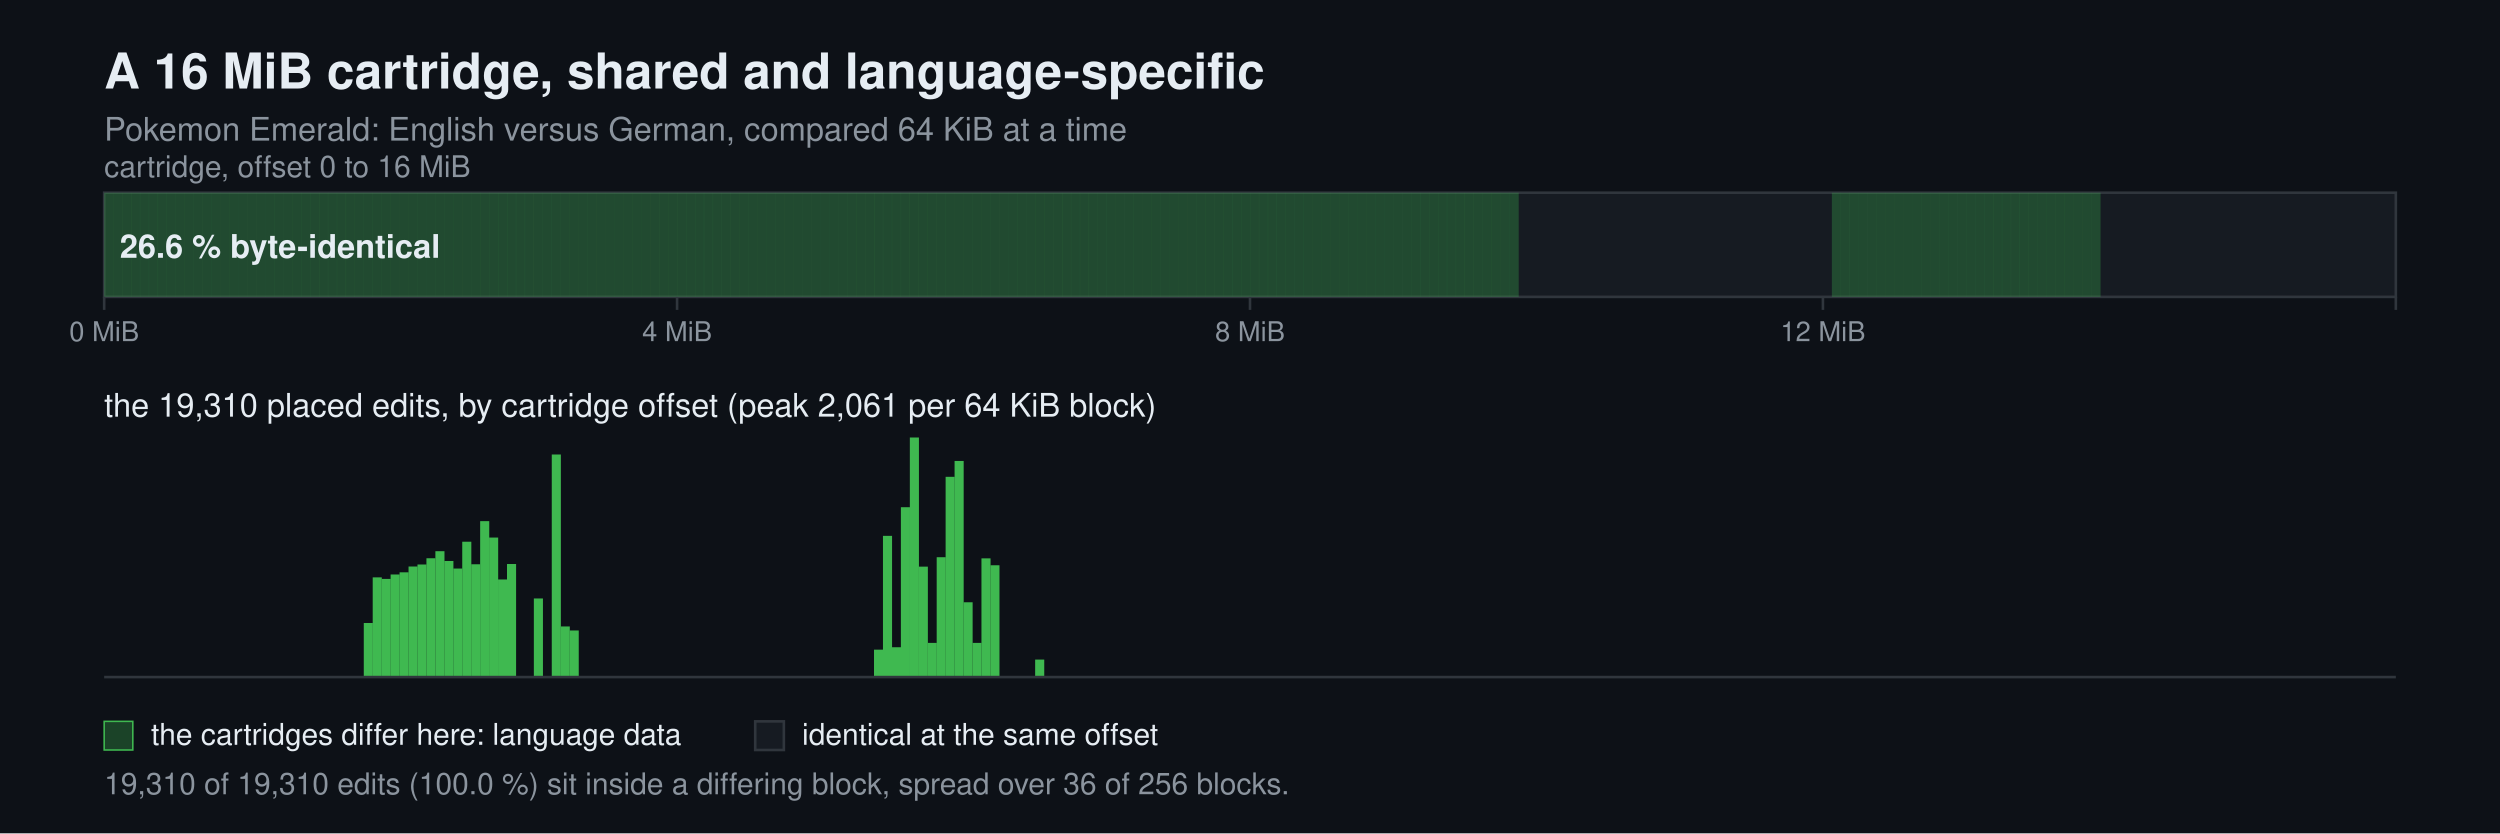
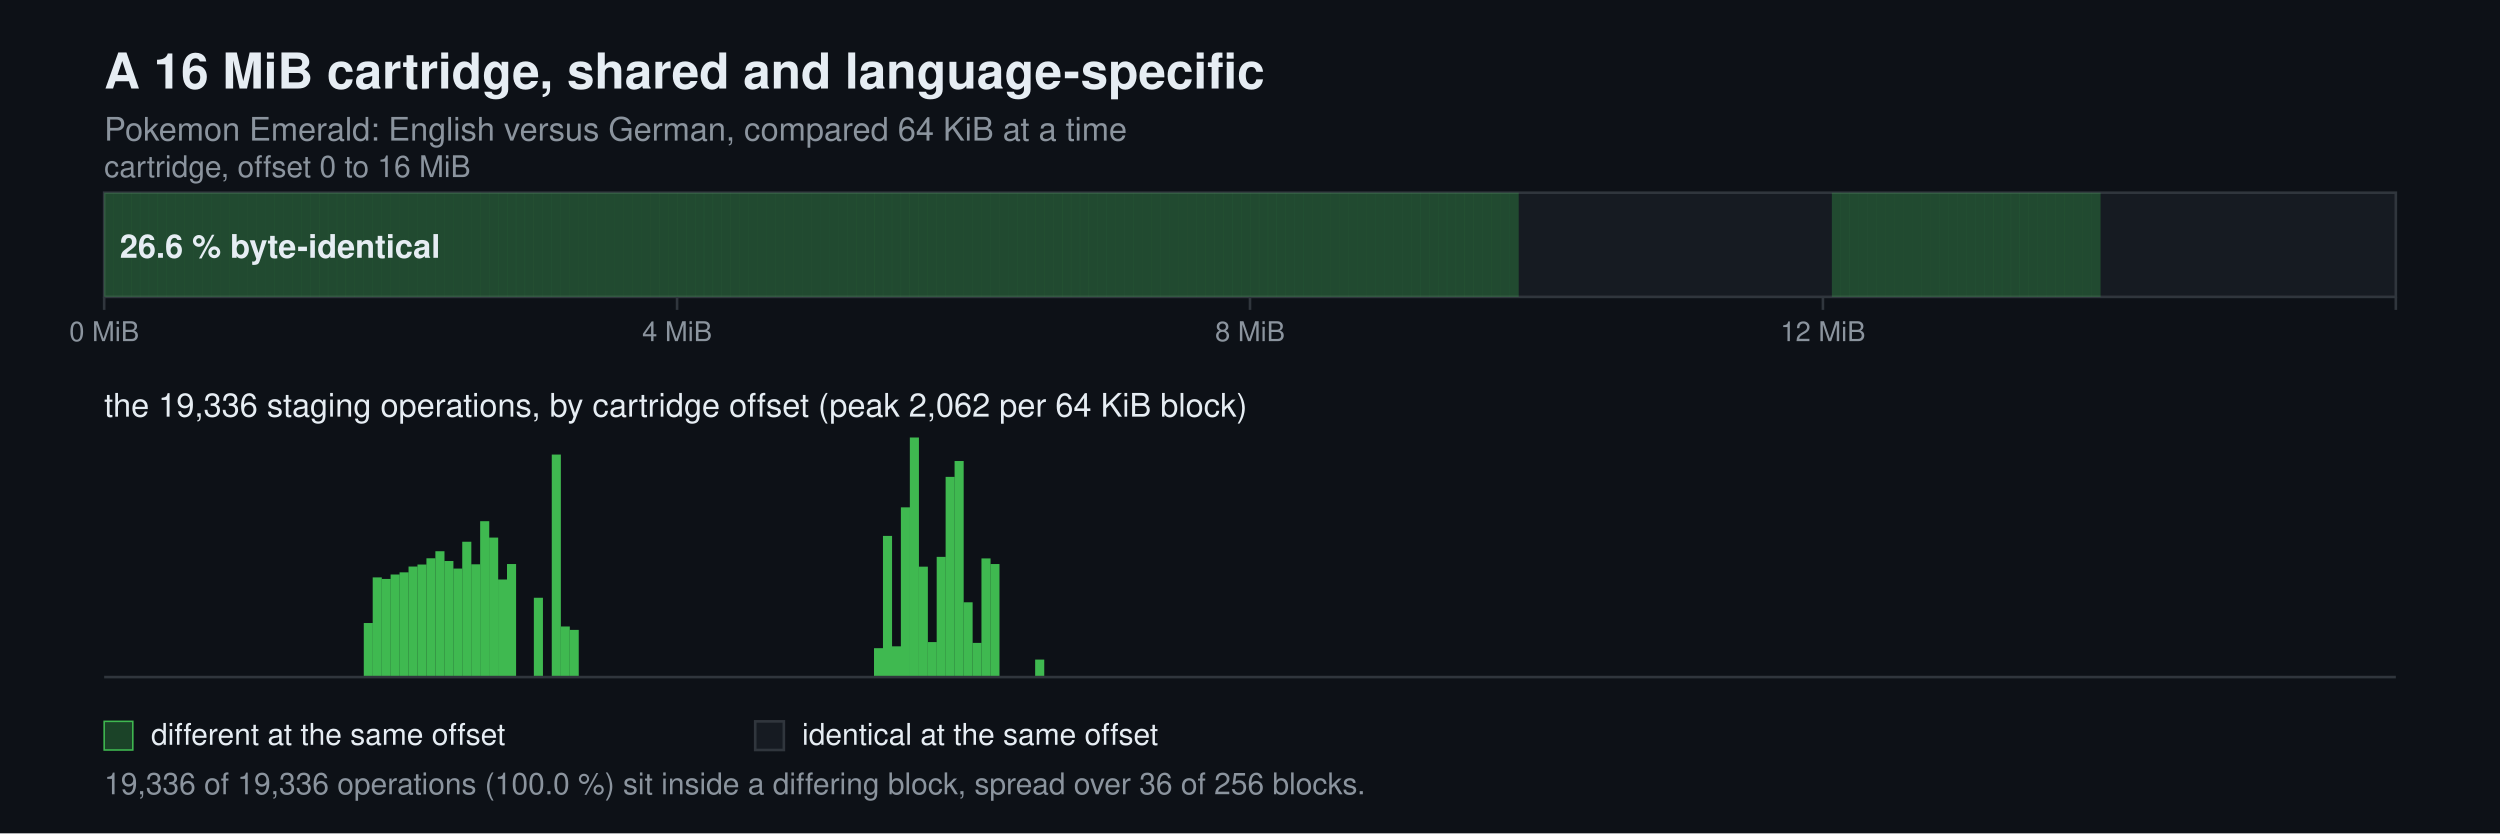
<svg xmlns="http://www.w3.org/2000/svg" viewBox="0 0 960 320" width="960" height="320" font-family="-apple-system, Segoe UI, Helvetica, Arial, sans-serif">
  <rect width="960" height="320" fill="#0d1117" />
  <text x="40" y="34" font-size="19" font-weight="600" fill="#e6edf3">A 16 MiB cartridge, shared and language-specific</text>
  <text x="40" y="54" font-size="12.5" fill="#8b949e">Pokemon Emerald: English versus German, compared 64 KiB at a time</text>
  <rect x="40" y="74" width="880" height="40" fill="#161b22" stroke="#30363d" stroke-width="1" />
  <rect x="40.00" y="74" width="3.49" height="40" fill="#3fb950" fill-opacity="0.3" />
  <rect x="43.44" y="74" width="3.49" height="40" fill="#3fb950" fill-opacity="0.3" />
  <rect x="46.88" y="74" width="3.49" height="40" fill="#3fb950" fill-opacity="0.3" />
  <rect x="50.31" y="74" width="3.49" height="40" fill="#3fb950" fill-opacity="0.3" />
  <rect x="53.75" y="74" width="3.49" height="40" fill="#3fb950" fill-opacity="0.3" />
  <rect x="57.19" y="74" width="3.49" height="40" fill="#3fb950" fill-opacity="0.3" />
  <rect x="60.62" y="74" width="3.49" height="40" fill="#3fb950" fill-opacity="0.3" />
  <rect x="64.06" y="74" width="3.49" height="40" fill="#3fb950" fill-opacity="0.3" />
  <rect x="67.50" y="74" width="3.49" height="40" fill="#3fb950" fill-opacity="0.3" />
  <rect x="70.94" y="74" width="3.49" height="40" fill="#3fb950" fill-opacity="0.3" />
  <rect x="74.38" y="74" width="3.49" height="40" fill="#3fb950" fill-opacity="0.3" />
  <rect x="77.81" y="74" width="3.49" height="40" fill="#3fb950" fill-opacity="0.3" />
  <rect x="81.25" y="74" width="3.49" height="40" fill="#3fb950" fill-opacity="0.3" />
  <rect x="84.69" y="74" width="3.49" height="40" fill="#3fb950" fill-opacity="0.3" />
  <rect x="88.12" y="74" width="3.49" height="40" fill="#3fb950" fill-opacity="0.3" />
  <rect x="91.56" y="74" width="3.49" height="40" fill="#3fb950" fill-opacity="0.3" />
  <rect x="95.00" y="74" width="3.49" height="40" fill="#3fb950" fill-opacity="0.3" />
  <rect x="98.44" y="74" width="3.49" height="40" fill="#3fb950" fill-opacity="0.3" />
  <rect x="101.88" y="74" width="3.49" height="40" fill="#3fb950" fill-opacity="0.3" />
  <rect x="105.31" y="74" width="3.49" height="40" fill="#3fb950" fill-opacity="0.3" />
  <rect x="108.75" y="74" width="3.49" height="40" fill="#3fb950" fill-opacity="0.3" />
  <rect x="112.19" y="74" width="3.49" height="40" fill="#3fb950" fill-opacity="0.3" />
  <rect x="115.62" y="74" width="3.49" height="40" fill="#3fb950" fill-opacity="0.3" />
  <rect x="119.06" y="74" width="3.49" height="40" fill="#3fb950" fill-opacity="0.3" />
  <rect x="122.50" y="74" width="3.49" height="40" fill="#3fb950" fill-opacity="0.3" />
  <rect x="125.94" y="74" width="3.49" height="40" fill="#3fb950" fill-opacity="0.3" />
  <rect x="129.38" y="74" width="3.49" height="40" fill="#3fb950" fill-opacity="0.3" />
  <rect x="132.81" y="74" width="3.49" height="40" fill="#3fb950" fill-opacity="0.3" />
  <rect x="136.25" y="74" width="3.49" height="40" fill="#3fb950" fill-opacity="0.3" />
  <rect x="139.69" y="74" width="3.49" height="40" fill="#3fb950" fill-opacity="0.3" />
  <rect x="143.12" y="74" width="3.49" height="40" fill="#3fb950" fill-opacity="0.3" />
  <rect x="146.56" y="74" width="3.49" height="40" fill="#3fb950" fill-opacity="0.3" />
  <rect x="150.00" y="74" width="3.49" height="40" fill="#3fb950" fill-opacity="0.3" />
  <rect x="153.44" y="74" width="3.49" height="40" fill="#3fb950" fill-opacity="0.3" />
  <rect x="156.88" y="74" width="3.49" height="40" fill="#3fb950" fill-opacity="0.3" />
  <rect x="160.31" y="74" width="3.49" height="40" fill="#3fb950" fill-opacity="0.3" />
  <rect x="163.75" y="74" width="3.49" height="40" fill="#3fb950" fill-opacity="0.3" />
  <rect x="167.19" y="74" width="3.49" height="40" fill="#3fb950" fill-opacity="0.3" />
  <rect x="170.62" y="74" width="3.49" height="40" fill="#3fb950" fill-opacity="0.3" />
  <rect x="174.06" y="74" width="3.49" height="40" fill="#3fb950" fill-opacity="0.3" />
  <rect x="177.50" y="74" width="3.49" height="40" fill="#3fb950" fill-opacity="0.3" />
  <rect x="180.94" y="74" width="3.49" height="40" fill="#3fb950" fill-opacity="0.3" />
  <rect x="184.38" y="74" width="3.49" height="40" fill="#3fb950" fill-opacity="0.3" />
  <rect x="187.81" y="74" width="3.49" height="40" fill="#3fb950" fill-opacity="0.3" />
  <rect x="191.25" y="74" width="3.49" height="40" fill="#3fb950" fill-opacity="0.3" />
  <rect x="194.69" y="74" width="3.49" height="40" fill="#3fb950" fill-opacity="0.3" />
  <rect x="198.12" y="74" width="3.49" height="40" fill="#3fb950" fill-opacity="0.3" />
  <rect x="201.56" y="74" width="3.49" height="40" fill="#3fb950" fill-opacity="0.3" />
  <rect x="205.00" y="74" width="3.49" height="40" fill="#3fb950" fill-opacity="0.3" />
  <rect x="208.44" y="74" width="3.49" height="40" fill="#3fb950" fill-opacity="0.3" />
  <rect x="211.88" y="74" width="3.49" height="40" fill="#3fb950" fill-opacity="0.3" />
  <rect x="215.31" y="74" width="3.49" height="40" fill="#3fb950" fill-opacity="0.3" />
  <rect x="218.75" y="74" width="3.49" height="40" fill="#3fb950" fill-opacity="0.3" />
  <rect x="222.19" y="74" width="3.49" height="40" fill="#3fb950" fill-opacity="0.3" />
  <rect x="225.62" y="74" width="3.49" height="40" fill="#3fb950" fill-opacity="0.3" />
  <rect x="229.06" y="74" width="3.49" height="40" fill="#3fb950" fill-opacity="0.3" />
  <rect x="232.50" y="74" width="3.49" height="40" fill="#3fb950" fill-opacity="0.3" />
  <rect x="235.94" y="74" width="3.49" height="40" fill="#3fb950" fill-opacity="0.3" />
  <rect x="239.38" y="74" width="3.49" height="40" fill="#3fb950" fill-opacity="0.3" />
  <rect x="242.81" y="74" width="3.49" height="40" fill="#3fb950" fill-opacity="0.3" />
  <rect x="246.25" y="74" width="3.49" height="40" fill="#3fb950" fill-opacity="0.3" />
  <rect x="249.69" y="74" width="3.49" height="40" fill="#3fb950" fill-opacity="0.3" />
  <rect x="253.12" y="74" width="3.49" height="40" fill="#3fb950" fill-opacity="0.3" />
  <rect x="256.56" y="74" width="3.49" height="40" fill="#3fb950" fill-opacity="0.3" />
  <rect x="260.00" y="74" width="3.49" height="40" fill="#3fb950" fill-opacity="0.3" />
  <rect x="263.44" y="74" width="3.49" height="40" fill="#3fb950" fill-opacity="0.3" />
  <rect x="266.88" y="74" width="3.49" height="40" fill="#3fb950" fill-opacity="0.3" />
  <rect x="270.31" y="74" width="3.49" height="40" fill="#3fb950" fill-opacity="0.3" />
  <rect x="273.75" y="74" width="3.49" height="40" fill="#3fb950" fill-opacity="0.3" />
  <rect x="277.19" y="74" width="3.49" height="40" fill="#3fb950" fill-opacity="0.3" />
  <rect x="280.62" y="74" width="3.49" height="40" fill="#3fb950" fill-opacity="0.3" />
  <rect x="284.06" y="74" width="3.49" height="40" fill="#3fb950" fill-opacity="0.3" />
  <rect x="287.50" y="74" width="3.49" height="40" fill="#3fb950" fill-opacity="0.3" />
  <rect x="290.94" y="74" width="3.49" height="40" fill="#3fb950" fill-opacity="0.3" />
  <rect x="294.38" y="74" width="3.49" height="40" fill="#3fb950" fill-opacity="0.3" />
  <rect x="297.81" y="74" width="3.49" height="40" fill="#3fb950" fill-opacity="0.3" />
  <rect x="301.25" y="74" width="3.49" height="40" fill="#3fb950" fill-opacity="0.3" />
  <rect x="304.69" y="74" width="3.49" height="40" fill="#3fb950" fill-opacity="0.3" />
  <rect x="308.12" y="74" width="3.49" height="40" fill="#3fb950" fill-opacity="0.3" />
  <rect x="311.56" y="74" width="3.49" height="40" fill="#3fb950" fill-opacity="0.3" />
  <rect x="315.00" y="74" width="3.49" height="40" fill="#3fb950" fill-opacity="0.3" />
  <rect x="318.44" y="74" width="3.49" height="40" fill="#3fb950" fill-opacity="0.3" />
  <rect x="321.88" y="74" width="3.49" height="40" fill="#3fb950" fill-opacity="0.3" />
  <rect x="325.31" y="74" width="3.49" height="40" fill="#3fb950" fill-opacity="0.3" />
  <rect x="328.75" y="74" width="3.49" height="40" fill="#3fb950" fill-opacity="0.3" />
  <rect x="332.19" y="74" width="3.49" height="40" fill="#3fb950" fill-opacity="0.3" />
  <rect x="335.62" y="74" width="3.49" height="40" fill="#3fb950" fill-opacity="0.3" />
  <rect x="339.06" y="74" width="3.49" height="40" fill="#3fb950" fill-opacity="0.3" />
  <rect x="342.50" y="74" width="3.49" height="40" fill="#3fb950" fill-opacity="0.3" />
  <rect x="345.94" y="74" width="3.49" height="40" fill="#3fb950" fill-opacity="0.3" />
  <rect x="349.38" y="74" width="3.49" height="40" fill="#3fb950" fill-opacity="0.3" />
  <rect x="352.81" y="74" width="3.49" height="40" fill="#3fb950" fill-opacity="0.3" />
  <rect x="356.25" y="74" width="3.49" height="40" fill="#3fb950" fill-opacity="0.3" />
  <rect x="359.69" y="74" width="3.49" height="40" fill="#3fb950" fill-opacity="0.3" />
  <rect x="363.12" y="74" width="3.49" height="40" fill="#3fb950" fill-opacity="0.3" />
  <rect x="366.56" y="74" width="3.49" height="40" fill="#3fb950" fill-opacity="0.3" />
  <rect x="370.00" y="74" width="3.49" height="40" fill="#3fb950" fill-opacity="0.3" />
  <rect x="373.44" y="74" width="3.49" height="40" fill="#3fb950" fill-opacity="0.3" />
  <rect x="376.88" y="74" width="3.49" height="40" fill="#3fb950" fill-opacity="0.3" />
  <rect x="380.31" y="74" width="3.49" height="40" fill="#3fb950" fill-opacity="0.3" />
  <rect x="383.75" y="74" width="3.49" height="40" fill="#3fb950" fill-opacity="0.3" />
  <rect x="387.19" y="74" width="3.49" height="40" fill="#3fb950" fill-opacity="0.3" />
  <rect x="390.62" y="74" width="3.49" height="40" fill="#3fb950" fill-opacity="0.3" />
  <rect x="394.06" y="74" width="3.49" height="40" fill="#3fb950" fill-opacity="0.3" />
  <rect x="397.50" y="74" width="3.49" height="40" fill="#3fb950" fill-opacity="0.3" />
  <rect x="400.94" y="74" width="3.49" height="40" fill="#3fb950" fill-opacity="0.3" />
  <rect x="404.38" y="74" width="3.49" height="40" fill="#3fb950" fill-opacity="0.3" />
  <rect x="407.81" y="74" width="3.49" height="40" fill="#3fb950" fill-opacity="0.3" />
  <rect x="411.25" y="74" width="3.49" height="40" fill="#3fb950" fill-opacity="0.3" />
  <rect x="414.69" y="74" width="3.49" height="40" fill="#3fb950" fill-opacity="0.3" />
  <rect x="418.12" y="74" width="3.49" height="40" fill="#3fb950" fill-opacity="0.3" />
  <rect x="421.56" y="74" width="3.49" height="40" fill="#3fb950" fill-opacity="0.3" />
  <rect x="425.00" y="74" width="3.49" height="40" fill="#3fb950" fill-opacity="0.3" />
  <rect x="428.44" y="74" width="3.49" height="40" fill="#3fb950" fill-opacity="0.3" />
  <rect x="431.88" y="74" width="3.49" height="40" fill="#3fb950" fill-opacity="0.3" />
  <rect x="435.31" y="74" width="3.49" height="40" fill="#3fb950" fill-opacity="0.3" />
  <rect x="438.75" y="74" width="3.49" height="40" fill="#3fb950" fill-opacity="0.3" />
  <rect x="442.19" y="74" width="3.49" height="40" fill="#3fb950" fill-opacity="0.3" />
  <rect x="445.62" y="74" width="3.49" height="40" fill="#3fb950" fill-opacity="0.3" />
  <rect x="449.06" y="74" width="3.49" height="40" fill="#3fb950" fill-opacity="0.3" />
  <rect x="452.50" y="74" width="3.49" height="40" fill="#3fb950" fill-opacity="0.3" />
  <rect x="455.94" y="74" width="3.49" height="40" fill="#3fb950" fill-opacity="0.3" />
  <rect x="459.38" y="74" width="3.49" height="40" fill="#3fb950" fill-opacity="0.3" />
  <rect x="462.81" y="74" width="3.49" height="40" fill="#3fb950" fill-opacity="0.3" />
  <rect x="466.25" y="74" width="3.49" height="40" fill="#3fb950" fill-opacity="0.3" />
  <rect x="469.69" y="74" width="3.49" height="40" fill="#3fb950" fill-opacity="0.3" />
  <rect x="473.12" y="74" width="3.49" height="40" fill="#3fb950" fill-opacity="0.3" />
  <rect x="476.56" y="74" width="3.49" height="40" fill="#3fb950" fill-opacity="0.3" />
  <rect x="480.00" y="74" width="3.49" height="40" fill="#3fb950" fill-opacity="0.3" />
  <rect x="483.44" y="74" width="3.49" height="40" fill="#3fb950" fill-opacity="0.3" />
  <rect x="486.88" y="74" width="3.49" height="40" fill="#3fb950" fill-opacity="0.3" />
  <rect x="490.31" y="74" width="3.49" height="40" fill="#3fb950" fill-opacity="0.3" />
  <rect x="493.75" y="74" width="3.49" height="40" fill="#3fb950" fill-opacity="0.3" />
  <rect x="497.19" y="74" width="3.49" height="40" fill="#3fb950" fill-opacity="0.3" />
  <rect x="500.62" y="74" width="3.49" height="40" fill="#3fb950" fill-opacity="0.3" />
  <rect x="504.06" y="74" width="3.49" height="40" fill="#3fb950" fill-opacity="0.3" />
  <rect x="507.50" y="74" width="3.49" height="40" fill="#3fb950" fill-opacity="0.3" />
  <rect x="510.94" y="74" width="3.49" height="40" fill="#3fb950" fill-opacity="0.3" />
  <rect x="514.38" y="74" width="3.49" height="40" fill="#3fb950" fill-opacity="0.3" />
  <rect x="517.81" y="74" width="3.49" height="40" fill="#3fb950" fill-opacity="0.3" />
  <rect x="521.25" y="74" width="3.49" height="40" fill="#3fb950" fill-opacity="0.3" />
  <rect x="524.69" y="74" width="3.49" height="40" fill="#3fb950" fill-opacity="0.3" />
  <rect x="528.12" y="74" width="3.49" height="40" fill="#3fb950" fill-opacity="0.3" />
  <rect x="531.56" y="74" width="3.49" height="40" fill="#3fb950" fill-opacity="0.3" />
  <rect x="535.00" y="74" width="3.49" height="40" fill="#3fb950" fill-opacity="0.3" />
  <rect x="538.44" y="74" width="3.49" height="40" fill="#3fb950" fill-opacity="0.3" />
  <rect x="541.88" y="74" width="3.49" height="40" fill="#3fb950" fill-opacity="0.3" />
  <rect x="545.31" y="74" width="3.49" height="40" fill="#3fb950" fill-opacity="0.3" />
  <rect x="548.75" y="74" width="3.49" height="40" fill="#3fb950" fill-opacity="0.3" />
  <rect x="552.19" y="74" width="3.49" height="40" fill="#3fb950" fill-opacity="0.3" />
  <rect x="555.62" y="74" width="3.49" height="40" fill="#3fb950" fill-opacity="0.3" />
  <rect x="559.06" y="74" width="3.49" height="40" fill="#3fb950" fill-opacity="0.3" />
  <rect x="562.50" y="74" width="3.49" height="40" fill="#3fb950" fill-opacity="0.3" />
  <rect x="565.94" y="74" width="3.49" height="40" fill="#3fb950" fill-opacity="0.3" />
  <rect x="569.38" y="74" width="3.49" height="40" fill="#3fb950" fill-opacity="0.3" />
  <rect x="572.81" y="74" width="3.49" height="40" fill="#3fb950" fill-opacity="0.3" />
  <rect x="576.25" y="74" width="3.49" height="40" fill="#3fb950" fill-opacity="0.3" />
  <rect x="579.69" y="74" width="3.49" height="40" fill="#3fb950" fill-opacity="0.3" />
  <rect x="703.44" y="74" width="3.49" height="40" fill="#3fb950" fill-opacity="0.3" />
  <rect x="706.88" y="74" width="3.49" height="40" fill="#3fb950" fill-opacity="0.3" />
  <rect x="710.31" y="74" width="3.49" height="40" fill="#3fb950" fill-opacity="0.3" />
  <rect x="713.75" y="74" width="3.49" height="40" fill="#3fb950" fill-opacity="0.3" />
  <rect x="717.19" y="74" width="3.49" height="40" fill="#3fb950" fill-opacity="0.3" />
  <rect x="720.62" y="74" width="3.49" height="40" fill="#3fb950" fill-opacity="0.3" />
  <rect x="724.06" y="74" width="3.49" height="40" fill="#3fb950" fill-opacity="0.3" />
  <rect x="727.50" y="74" width="3.49" height="40" fill="#3fb950" fill-opacity="0.3" />
  <rect x="730.94" y="74" width="3.49" height="40" fill="#3fb950" fill-opacity="0.3" />
  <rect x="734.38" y="74" width="3.49" height="40" fill="#3fb950" fill-opacity="0.3" />
  <rect x="737.81" y="74" width="3.49" height="40" fill="#3fb950" fill-opacity="0.3" />
  <rect x="741.25" y="74" width="3.49" height="40" fill="#3fb950" fill-opacity="0.3" />
  <rect x="744.69" y="74" width="3.49" height="40" fill="#3fb950" fill-opacity="0.3" />
  <rect x="748.12" y="74" width="3.49" height="40" fill="#3fb950" fill-opacity="0.3" />
  <rect x="751.56" y="74" width="3.49" height="40" fill="#3fb950" fill-opacity="0.3" />
  <rect x="755.00" y="74" width="3.49" height="40" fill="#3fb950" fill-opacity="0.3" />
  <rect x="758.44" y="74" width="3.49" height="40" fill="#3fb950" fill-opacity="0.3" />
  <rect x="761.88" y="74" width="3.49" height="40" fill="#3fb950" fill-opacity="0.3" />
  <rect x="765.31" y="74" width="3.49" height="40" fill="#3fb950" fill-opacity="0.3" />
  <rect x="768.75" y="74" width="3.49" height="40" fill="#3fb950" fill-opacity="0.3" />
  <rect x="772.19" y="74" width="3.49" height="40" fill="#3fb950" fill-opacity="0.3" />
  <rect x="775.62" y="74" width="3.49" height="40" fill="#3fb950" fill-opacity="0.3" />
  <rect x="779.06" y="74" width="3.49" height="40" fill="#3fb950" fill-opacity="0.3" />
  <rect x="782.50" y="74" width="3.49" height="40" fill="#3fb950" fill-opacity="0.3" />
  <rect x="785.94" y="74" width="3.49" height="40" fill="#3fb950" fill-opacity="0.3" />
  <rect x="789.38" y="74" width="3.49" height="40" fill="#3fb950" fill-opacity="0.3" />
  <rect x="792.81" y="74" width="3.49" height="40" fill="#3fb950" fill-opacity="0.3" />
  <rect x="796.25" y="74" width="3.49" height="40" fill="#3fb950" fill-opacity="0.3" />
  <rect x="799.69" y="74" width="3.49" height="40" fill="#3fb950" fill-opacity="0.3" />
  <rect x="803.12" y="74" width="3.49" height="40" fill="#3fb950" fill-opacity="0.3" />
  <text x="40" y="68" font-size="11.5" fill="#8b949e">cartridge, offset 0 to 16 MiB</text>
  <text x="46" y="99" font-size="12.5" font-weight="600" fill="#e6edf3">26.6 % byte-identical</text>
  <line x1="40.00" y1="114" x2="40.00" y2="119" stroke="#30363d" />
  <text x="40.00" y="131" font-size="10.5" fill="#8b949e" text-anchor="middle">0 MiB</text>
  <line x1="260.00" y1="114" x2="260.00" y2="119" stroke="#30363d" />
  <text x="260.00" y="131" font-size="10.5" fill="#8b949e" text-anchor="middle">4 MiB</text>
  <line x1="480.00" y1="114" x2="480.00" y2="119" stroke="#30363d" />
  <text x="480.00" y="131" font-size="10.5" fill="#8b949e" text-anchor="middle">8 MiB</text>
  <line x1="700.00" y1="114" x2="700.00" y2="119" stroke="#30363d" />
  <text x="700.00" y="131" font-size="10.5" fill="#8b949e" text-anchor="middle">12 MiB</text>
  <line x1="920.00" y1="114" x2="920.00" y2="119" stroke="#30363d" />
-   <text x="40" y="160" font-size="12.5" fill="#e6edf3">the 19,310 placed edits, by cartridge offset (peak 2,061 per 64 KiB block)</text>
-   <rect x="139.69" y="239.23" width="3.49" height="20.77" fill="#3fb950" />
-   <rect x="143.12" y="221.71" width="3.49" height="38.29" fill="#3fb950" />
-   <rect x="146.56" y="222.30" width="3.49" height="37.70" fill="#3fb950" />
-   <rect x="150.00" y="220.60" width="3.49" height="39.40" fill="#3fb950" />
-   <rect x="153.44" y="219.77" width="3.49" height="40.23" fill="#3fb950" />
-   <rect x="156.88" y="217.54" width="3.49" height="42.46" fill="#3fb950" />
-   <rect x="160.31" y="216.77" width="3.49" height="43.23" fill="#3fb950" />
-   <rect x="163.75" y="214.37" width="3.49" height="45.63" fill="#3fb950" />
-   <rect x="167.19" y="211.66" width="3.49" height="48.34" fill="#3fb950" />
-   <rect x="170.62" y="215.42" width="3.49" height="44.58" fill="#3fb950" />
-   <rect x="174.06" y="218.32" width="3.49" height="41.68" fill="#3fb950" />
-   <rect x="177.50" y="208.02" width="3.49" height="51.98" fill="#3fb950" />
-   <rect x="180.94" y="216.68" width="3.49" height="43.32" fill="#3fb950" />
-   <rect x="184.38" y="200.12" width="3.49" height="59.88" fill="#3fb950" />
-   <rect x="187.81" y="206.42" width="3.49" height="53.58" fill="#3fb950" />
-   <rect x="191.25" y="222.52" width="3.49" height="37.48" fill="#3fb950" />
-   <rect x="194.69" y="216.58" width="3.49" height="43.42" fill="#3fb950" />
-   <rect x="205.00" y="229.81" width="3.49" height="30.19" fill="#3fb950" />
-   <rect x="211.88" y="174.53" width="3.49" height="85.47" fill="#3fb950" />
-   <rect x="215.31" y="240.56" width="3.49" height="19.44" fill="#3fb950" />
-   <rect x="218.75" y="242.10" width="3.49" height="17.90" fill="#3fb950" />
-   <rect x="335.62" y="249.47" width="3.49" height="10.53" fill="#3fb950" />
-   <rect x="339.06" y="205.77" width="3.49" height="54.23" fill="#3fb950" />
-   <rect x="342.50" y="248.54" width="3.49" height="11.46" fill="#3fb950" />
-   <rect x="345.94" y="194.77" width="3.49" height="65.23" fill="#3fb950" />
+   <text x="40" y="160" font-size="12.5" fill="#e6edf3">the 19,336 staging operations, by cartridge offset (peak 2,062 per 64 KiB block)</text>
+   <rect x="139.69" y="239.24" width="3.49" height="20.76" fill="#3fb950" />
+   <rect x="143.12" y="221.72" width="3.49" height="38.28" fill="#3fb950" />
+   <rect x="146.56" y="222.31" width="3.49" height="37.69" fill="#3fb950" />
+   <rect x="150.00" y="220.61" width="3.49" height="39.39" fill="#3fb950" />
+   <rect x="153.44" y="219.78" width="3.49" height="40.22" fill="#3fb950" />
+   <rect x="156.88" y="217.55" width="3.49" height="42.45" fill="#3fb950" />
+   <rect x="160.31" y="216.78" width="3.49" height="43.22" fill="#3fb950" />
+   <rect x="163.75" y="214.38" width="3.49" height="45.62" fill="#3fb950" />
+   <rect x="167.19" y="211.67" width="3.49" height="48.33" fill="#3fb950" />
+   <rect x="170.62" y="215.43" width="3.49" height="44.57" fill="#3fb950" />
+   <rect x="174.06" y="218.33" width="3.49" height="41.67" fill="#3fb950" />
+   <rect x="177.50" y="208.03" width="3.49" height="51.97" fill="#3fb950" />
+   <rect x="180.94" y="216.69" width="3.49" height="43.31" fill="#3fb950" />
+   <rect x="184.38" y="200.14" width="3.49" height="59.86" fill="#3fb950" />
+   <rect x="187.81" y="206.43" width="3.49" height="53.57" fill="#3fb950" />
+   <rect x="191.25" y="222.53" width="3.49" height="37.47" fill="#3fb950" />
+   <rect x="194.69" y="216.59" width="3.49" height="43.41" fill="#3fb950" />
+   <rect x="205.00" y="229.54" width="3.49" height="30.46" fill="#3fb950" />
+   <rect x="211.88" y="174.55" width="3.49" height="85.45" fill="#3fb950" />
+   <rect x="215.31" y="240.57" width="3.49" height="19.43" fill="#3fb950" />
+   <rect x="218.75" y="241.88" width="3.49" height="18.12" fill="#3fb950" />
+   <rect x="335.62" y="248.90" width="3.49" height="11.10" fill="#3fb950" />
+   <rect x="339.06" y="205.79" width="3.49" height="54.21" fill="#3fb950" />
+   <rect x="342.50" y="248.19" width="3.49" height="11.81" fill="#3fb950" />
+   <rect x="345.94" y="194.82" width="3.49" height="65.18" fill="#3fb950" />
  <rect x="349.38" y="168.00" width="3.49" height="92.00" fill="#3fb950" />
-   <rect x="352.81" y="217.59" width="3.49" height="42.41" fill="#3fb950" />
-   <rect x="356.25" y="246.87" width="3.49" height="13.13" fill="#3fb950" />
-   <rect x="359.69" y="213.97" width="3.49" height="46.03" fill="#3fb950" />
-   <rect x="363.12" y="183.10" width="3.49" height="76.90" fill="#3fb950" />
-   <rect x="366.56" y="177.01" width="3.49" height="82.99" fill="#3fb950" />
-   <rect x="370.00" y="231.27" width="3.49" height="28.73" fill="#3fb950" />
+   <rect x="352.81" y="217.60" width="3.49" height="42.40" fill="#3fb950" />
+   <rect x="356.25" y="246.56" width="3.49" height="13.44" fill="#3fb950" />
+   <rect x="359.69" y="213.84" width="3.49" height="46.16" fill="#3fb950" />
+   <rect x="363.12" y="183.12" width="3.49" height="76.88" fill="#3fb950" />
+   <rect x="366.56" y="177.03" width="3.49" height="82.97" fill="#3fb950" />
+   <rect x="370.00" y="231.28" width="3.49" height="28.72" fill="#3fb950" />
  <rect x="373.44" y="246.87" width="3.49" height="13.13" fill="#3fb950" />
-   <rect x="376.88" y="214.41" width="3.49" height="45.59" fill="#3fb950" />
-   <rect x="380.31" y="217.06" width="3.49" height="42.94" fill="#3fb950" />
+   <rect x="376.88" y="214.43" width="3.49" height="45.57" fill="#3fb950" />
+   <rect x="380.31" y="216.59" width="3.49" height="43.41" fill="#3fb950" />
  <rect x="397.50" y="253.28" width="3.49" height="6.72" fill="#3fb950" />
  <line x1="40" y1="260" x2="920" y2="260" stroke="#30363d" />
  <rect x="40" y="277" width="11" height="11" fill="#3fb950" fill-opacity="0.3" stroke="#3fb950" stroke-width="0.6" />
-   <text x="58" y="286" font-size="11.5" fill="#e6edf3">the cartridges differ here: language data</text>
+   <text x="58" y="286" font-size="11.5" fill="#e6edf3">different at the same offset</text>
  <rect x="290" y="277" width="11" height="11" fill="#161b22" stroke="#30363d" />
  <text x="308" y="286" font-size="11.5" fill="#e6edf3">identical at the same offset</text>
-   <text x="40" y="305" font-size="11.5" fill="#8b949e">19,310 of 19,310 edits (100.0 %) sit inside a differing block, spread over 36 of 256 blocks.</text>
+   <text x="40" y="305" font-size="11.5" fill="#8b949e">19,336 of 19,336 operations (100.0 %) sit inside a differing block, spread over 36 of 256 blocks.</text>
</svg>
